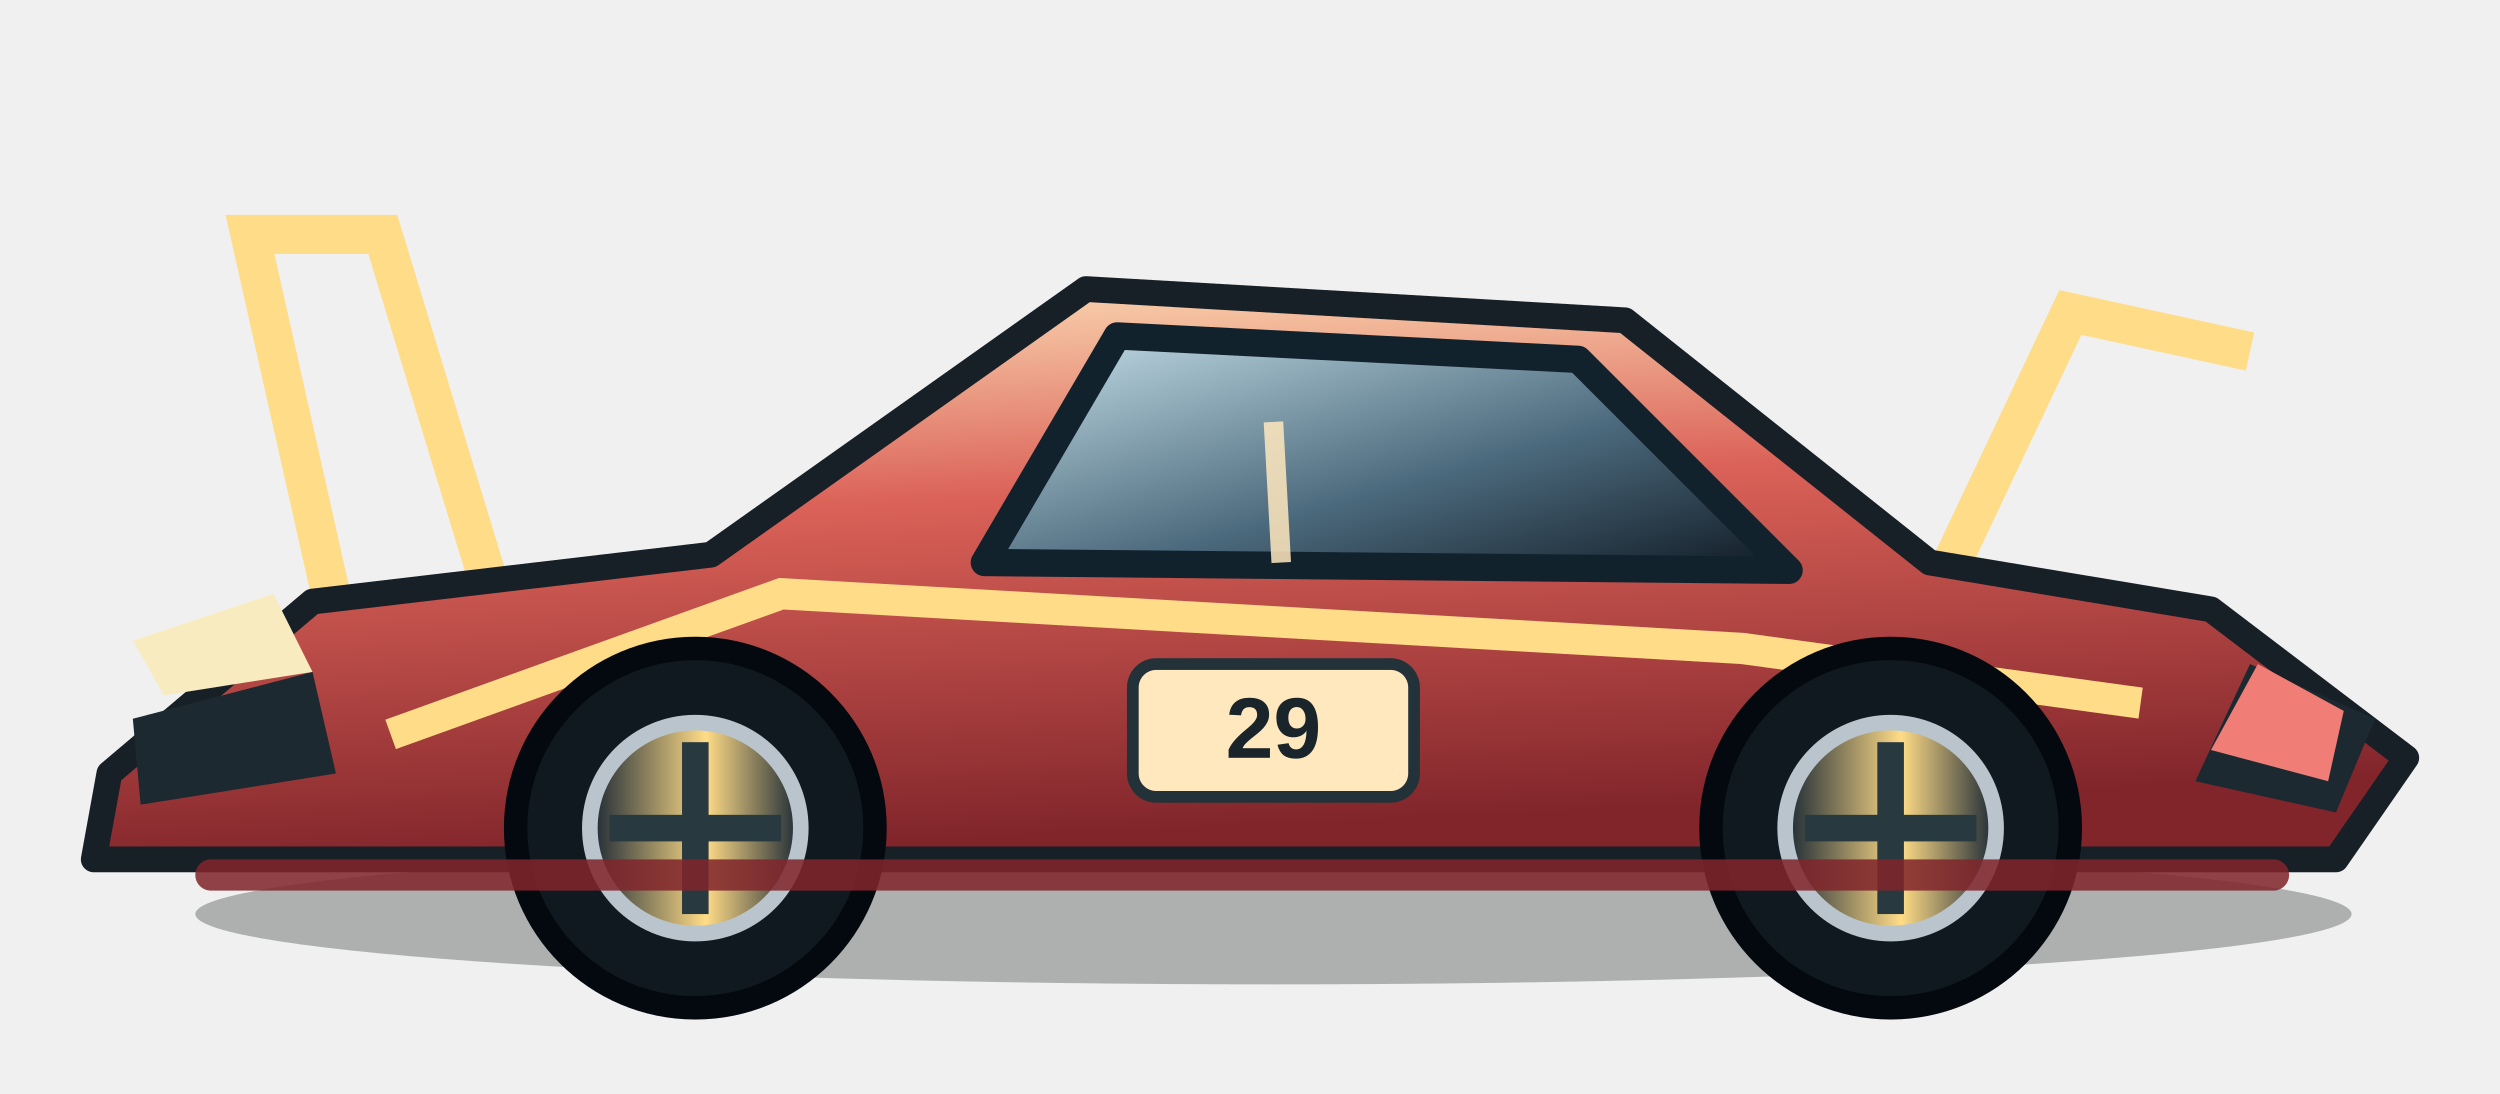
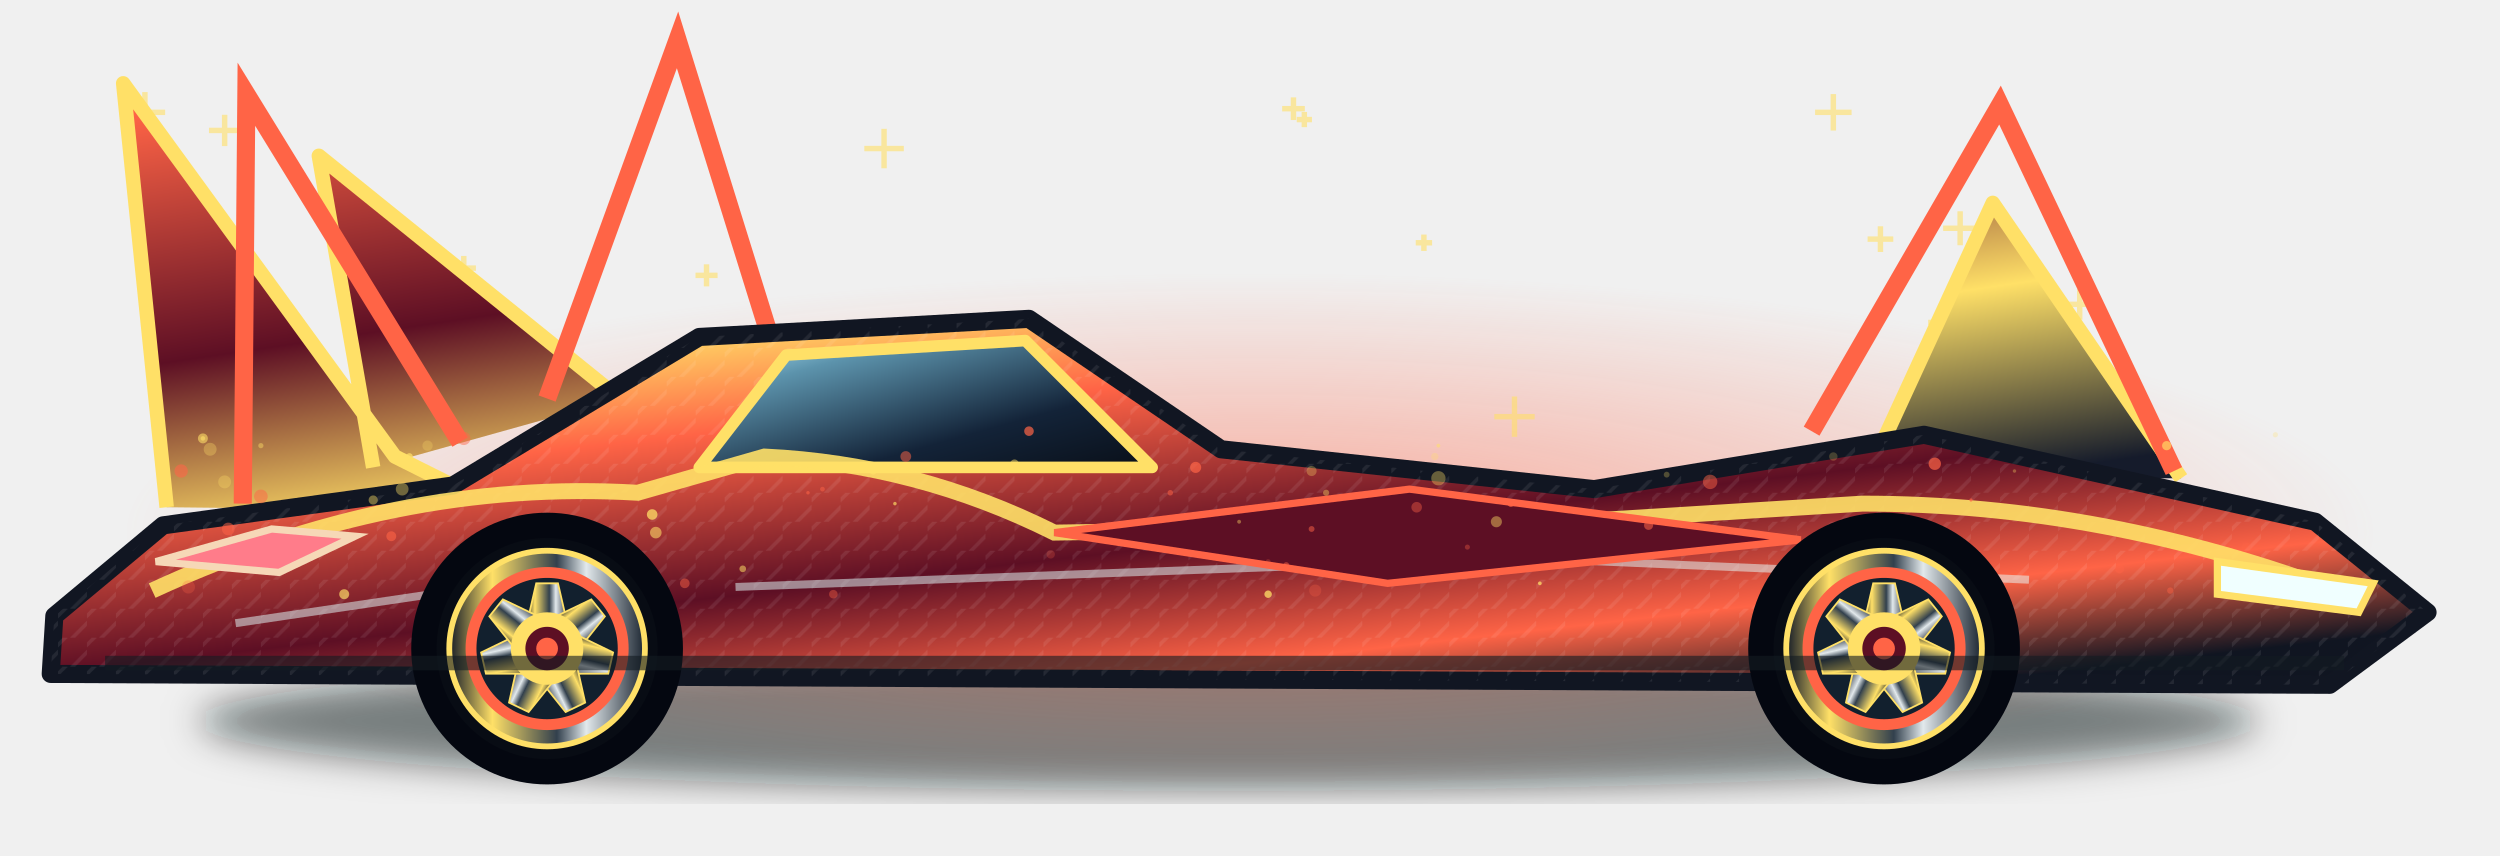
- <svg xmlns="http://www.w3.org/2000/svg" viewBox="0 0 320 140" role="img" aria-label="Лууны дөл">
+ <svg xmlns="http://www.w3.org/2000/svg" viewBox="0 0 690 236" role="img" aria-label="Лууны дөл">
  <defs>
-     <linearGradient id="c" x1="0" y1="0" x2=".18" y2="1">
-       <stop stop-color="#ffe8bd" />
-       <stop offset=".42" stop-color="#db6258" />
-       <stop offset="1" stop-color="#81252b" />
+     <linearGradient id="body" x1=".15" y1=".1" x2=".8" y2="1">
+       <stop stop-color="#ffe067" />
+       <stop offset=".22" stop-color="#ff6446" />
+       <stop offset=".55" stop-color="#5d0f24" />
+       <stop offset=".8" stop-color="#ff6446" />
+       <stop offset="1" stop-color="#101521" />
    </linearGradient>
-     <linearGradient id="w" x1="0" y1="0" x2="1" y2="1">
-       <stop stop-color="#c9e3ec" />
-       <stop offset=".58" stop-color="#4b697c" />
-       <stop offset="1" stop-color="#101923" />
+     <linearGradient id="chrome" x1=".1" y1="0" x2=".8" y2="1">
+       <stop stop-color="#ff6446" />
+       <stop offset=".4" stop-color="#5d0f24" />
+       <stop offset=".7" stop-color="#ffe067" />
+       <stop offset="1" stop-color="#151b2b" />
    </linearGradient>
-     <linearGradient id="m" x1="0" x2="1">
-       <stop stop-color="#1a2734" />
-       <stop offset=".55" stop-color="#ffdc87" />
-       <stop offset="1" stop-color="#1a2734" />
+     <linearGradient id="glass" x1="0" y1="0" x2="1" y2="1">
+       <stop stop-color="#b3eaff" />
+       <stop offset=".23" stop-color="#5c93ac" />
+       <stop offset=".67" stop-color="#132338" />
+       <stop offset="1" stop-color="#090f18" />
    </linearGradient>
+     <linearGradient id="metal">
+       <stop stop-color="#131a27" />
+       <stop offset=".22" stop-color="#ffe067" />
+       <stop offset=".55" stop-color="#32404d" />
+       <stop offset=".7" stop-color="#e2e9ec" />
+       <stop offset="1" stop-color="#1b2531" />
+     </linearGradient>
+     <radialGradient id="glow">
+       <stop stop-color="#ff6446" stop-opacity="0.5" />
+       <stop offset="1" stop-color="#ff6446" stop-opacity="0" />
+     </radialGradient>
+     <filter id="blur">
+       <feGaussianBlur stdDeviation="5" />
+     </filter>
+     <pattern id="carbon" patternUnits="userSpaceOnUse" width="8" height="8">
+       <path d="M-2 4L4 -2 M2 10L10 2" stroke="#fff" stroke-opacity=".08" />
+     </pattern>
  </defs>
-   <ellipse cx="163" cy="117" rx="138" ry="9" fill="#05090b" opacity=".28" />
-   <path d="M43 79 L32 30 L49 30 L63 76 M247 78 L265 40 L288 45" stroke="#ffdc87" stroke-width="5" fill="none" />
-   <path d="M14 99 L40 77 L91 71 L139 37 L208 41 L247 72 L283 78 L308 97 L299 110 L12 110Z" fill="url(#c)" stroke="#182027" stroke-width="3.3" stroke-linejoin="round" />
-   <path d="M126 72 L143 43 L202 46 L229 73Z" fill="url(#w)" stroke="#12222c" stroke-width="3.5" stroke-linejoin="round" />
-   <path d="M163 54 L164 72" stroke="#ffe8bd" stroke-width="2.5" opacity=".85" />
-   <path d="M50 94 L100 76 L223 83 L274 90" stroke="#ffdc87" stroke-width="4" fill="none" />
-   <path d="M17 92 L40 86 L43 99 L18 103 M288 85 L304 92 L299 104 L281 100" fill="#1c2930" />
-   <path d="M17 82 L35 76 L40 86 L21 89" fill="#f8ebbf" />
-   <path d="M289 85 L300 91 L298 100 L283 96" fill="#f07d76" />
-   <circle cx="89" cy="106" r="23" fill="#101920" stroke="#03090e" stroke-width="3" />
-   <circle cx="242" cy="106" r="23" fill="#101920" stroke="#03090e" stroke-width="3" />
-   <circle cx="89" cy="106" r="13.5" fill="url(#m)" stroke="#b9c4cc" stroke-width="2" />
-   <circle cx="242" cy="106" r="13.5" fill="url(#m)" stroke="#b9c4cc" stroke-width="2" />
-   <path d="M89 95 V117 M78 106 H100 M242 95 V117 M231 106 H253" stroke="#283940" stroke-width="3.4" />
-   <rect x="145" y="85" width="36" height="17" rx="3" fill="#ffe8bd" stroke="#233139" stroke-width="1.5" />
-   <text x="163" y="97" text-anchor="middle" font-family="Arial,sans-serif" font-weight="900" font-size="11" fill="#19242b">29</text>
-   <path d="M27 112 H291" stroke="#81252b" stroke-width="4" opacity=".86" stroke-linecap="round" />
+   <ellipse cx="339" cy="199" rx="284" ry="19" fill="#02070a" opacity=".5" filter="url(#blur)" />
+   <ellipse cx="345" cy="147" rx="310" ry="72" fill="url(#glow)" />
+   <path d="M575.781 165h6.438 M579 161.781v6.438" stroke="#ffe067" stroke-width="1.5" opacity=".6" />
+   <path d="M377.906 154h6.189 M381 150.906v6.189" stroke="#ffe067" stroke-width="1.5" opacity=".6" />
+   <path d="M390.738 67h4.524 M393 64.738v4.524" stroke="#ffe067" stroke-width="1.5" opacity=".6" />
+   <path d="M220.252 141h11.496 M226 135.252v11.496" stroke="#ffe067" stroke-width="1.5" opacity=".6" />
+   <path d="M238.551 41h10.899 M244 35.551v10.899" stroke="#ffe067" stroke-width="1.5" opacity=".6" />
+   <path d="M536.306 63h9.388 M541 58.306v9.388" stroke="#ffe067" stroke-width="1.5" opacity=".6" />
+   <path d="M357.902 33h4.196 M360 30.902v4.196" stroke="#ffe067" stroke-width="1.5" opacity=".6" />
+   <path d="M195.247 138h5.506 M198 135.247v5.506" stroke="#ffe067" stroke-width="1.5" opacity=".6" />
+   <path d="M34.412 31h11.176 M40 25.412v11.176" stroke="#ffe067" stroke-width="1.5" opacity=".6" />
+   <path d="M353.873 30h6.254 M357 26.873v6.254" stroke="#ffe067" stroke-width="1.5" opacity=".6" />
+   <path d="M555.403 124h5.194 M558 121.403v5.194" stroke="#ffe067" stroke-width="1.5" opacity=".6" />
+   <path d="M412.433 115h11.134 M418 109.433v11.134" stroke="#ffe067" stroke-width="1.5" opacity=".6" />
+   <path d="M57.679 36h8.641 M62 31.679v8.641" stroke="#ffe067" stroke-width="1.5" opacity=".6" />
+   <path d="M124.644 74h6.711 M128 70.644v6.711" stroke="#ffe067" stroke-width="1.5" opacity=".6" />
+   <path d="M500.967 31h10.066 M506 25.967v10.066" stroke="#ffe067" stroke-width="1.5" opacity=".6" />
+   <path d="M532.169 89h7.662 M536 85.169v7.662" stroke="#ffe067" stroke-width="1.5" opacity=".6" />
+   <path d="M515.451 66h7.099 M519 62.451v7.099" stroke="#ffe067" stroke-width="1.5" opacity=".6" />
+   <path d="M294.818 108h6.364 M298 104.818v6.364" stroke="#ffe067" stroke-width="1.5" opacity=".6" />
+   <path d="M191.951 76h6.097 M195 72.951v6.097" stroke="#ffe067" stroke-width="1.5" opacity=".6" />
+   <path d="M569.788 84h8.424 M574 79.788v8.424" stroke="#ffe067" stroke-width="1.5" opacity=".6" />
+   <path d="M46 140 L34 23 L109 126 L139 141 M103 129 L88 43 L171 110 M515 132 L550 56 L602 132" fill="url(#chrome)" stroke="#ffe067" stroke-width="4" stroke-linejoin="round" />
+   <path d="M67 139 L68 26 L127 122 M151 110 L187 11 L215 101 M500 119 L552 29 L600 130" fill="none" stroke="#ff6446" stroke-width="5" />
+   <path d="M15 170 L45 145 L125 134 L193 93 L284 88 L337 124 L440 135 L531 120 L639 144 L670 169 L643 189 L14 186 Z" fill="url(#body)" stroke="#111622" stroke-width="5" stroke-linejoin="round" />
+   <path d="M15 170 L45 145 L125 134 L193 93 L284 88 L337 124 L440 135 L531 120 L639 144 L670 169 L643 189 L14 186 Z" fill="url(#carbon)" />
+   <path d="M193 129 L217 98 L283 94 L318 129 Z" fill="url(#glass)" stroke="#ffe067" stroke-width="3.2" stroke-linejoin="round" />
+   <path d="M42 163 Q109 132 176 136 L211 126 Q253 128 291 147 L418 145 L514 139 Q581 139 647 164" fill="none" stroke="#ffe067" stroke-width="4.4" opacity=".9" />
+   <path d="M65 172 L146 160 M203 162 L419 154 L560 160" fill="none" stroke="#e4ffff" stroke-width="2.2" opacity=".5" />
+   <path d="M291 147 L389 135 L497 149 L383 161 Z" fill="#5d0f24" stroke="#ff6446" stroke-width="2" />
+   <path d="M43 155 L75 146 L98 148 L77 158 Z" fill="#ff7c8a" stroke="#f6d8b7" stroke-width="2" />
+   <path d="M612 155 L655 161 L651 169 L612 164 Z" fill="#f0ffff" stroke="#ffe067" stroke-width="2" />
+   <circle cx="355" cy="156" r="0.84" fill="#ff6446" opacity="0.50" />
+   <circle cx="556" cy="130" r="0.48" fill="#ffe067" opacity="0.32" />
+   <circle cx="189" cy="161" r="1.33" fill="#ff6446" opacity="0.46" />
+   <circle cx="397" cy="132" r="1.98" fill="#ffe067" opacity="0.36" />
+   <circle cx="455" cy="145" r="1.25" fill="#ff6446" opacity="0.54" />
+   <circle cx="111" cy="135" r="1.76" fill="#ffe067" opacity="0.40" />
+   <circle cx="223" cy="136" r="0.48" fill="#ff6446" opacity="0.55" />
+   <circle cx="56" cy="121" r="0.63" fill="#ffe067" opacity="0.58" />
+   <circle cx="250" cy="126" r="1.49" fill="#ff6446" opacity="0.51" />
+   <circle cx="241" cy="130" r="0.99" fill="#ffe067" opacity="0.70" />
+   <circle cx="599" cy="163" r="0.88" fill="#ff6446" opacity="0.43" />
+   <circle cx="118" cy="123" r="1.42" fill="#ffe067" opacity="0.24" />
+   <circle cx="227" cy="135" r="0.65" fill="#ff6446" opacity="0.47" />
+   <circle cx="180" cy="142" r="1.46" fill="#ffe067" opacity="0.74" />
+   <circle cx="350" cy="155" r="0.69" fill="#ff6446" opacity="0.23" />
+   <circle cx="342" cy="144" r="0.54" fill="#ffe067" opacity="0.41" />
+   <circle cx="524" cy="155" r="0.94" fill="#ff6446" opacity="0.73" />
+   <circle cx="460" cy="131" r="0.81" fill="#ffe067" opacity="0.27" />
+   <circle cx="417" cy="139" r="0.91" fill="#ff6446" opacity="0.75" />
+   <circle cx="366" cy="136" r="0.86" fill="#ffe067" opacity="0.39" />
+   <circle cx="166" cy="161" r="1.01" fill="#ff6446" opacity="0.61" />
+   <circle cx="396" cy="126" r="1.01" fill="#ffe067" opacity="0.28" />
+   <circle cx="128" cy="121" r="1.84" fill="#ff6446" opacity="0.46" />
+   <circle cx="205" cy="157" r="0.93" fill="#ffe067" opacity="0.53" />
+   <circle cx="585" cy="157" r="1.25" fill="#ff6446" opacity="0.41" />
+   <circle cx="506" cy="126" r="1.16" fill="#ffe067" opacity="0.22" />
+   <circle cx="230" cy="164" r="1.18" fill="#ff6446" opacity="0.39" />
+   <circle cx="362" cy="130" r="1.39" fill="#ffe067" opacity="0.30" />
+   <circle cx="518" cy="159" r="0.79" fill="#ff6446" opacity="0.48" />
+   <circle cx="95" cy="164" r="1.38" fill="#ffe067" opacity="0.67" />
+   <circle cx="108" cy="148" r="1.36" fill="#ff6446" opacity="0.59" />
+   <circle cx="397" cy="123" r="0.53" fill="#ffe067" opacity="0.53" />
+   <circle cx="52" cy="162" r="1.81" fill="#ff6446" opacity="0.25" />
+   <circle cx="489" cy="164" r="0.78" fill="#ffe067" opacity="0.74" />
+   <circle cx="290" cy="153" r="1.15" fill="#ff6446" opacity="0.23" />
+   <circle cx="113" cy="126" r="0.93" fill="#ffe067" opacity="0.74" />
+   <circle cx="50" cy="130" r="1.84" fill="#ff6446" opacity="0.58" />
+   <circle cx="280" cy="128" r="1.19" fill="#ffe067" opacity="0.49" />
+   <circle cx="72" cy="137" r="1.89" fill="#ff6446" opacity="0.49" />
+   <circle cx="181" cy="147" r="1.60" fill="#ffe067" opacity="0.57" />
+   <circle cx="323" cy="136" r="0.76" fill="#ff6446" opacity="0.52" />
+   <circle cx="56" cy="121" r="1.37" fill="#ffe067" opacity="0.58" />
+   <circle cx="472" cy="133" r="1.99" fill="#ff6446" opacity="0.48" />
+   <circle cx="425" cy="161" r="0.52" fill="#ffe067" opacity="0.72" />
+   <circle cx="363" cy="163" r="1.67" fill="#ff6446" opacity="0.25" />
+   <circle cx="598" cy="123" r="1.27" fill="#ffe067" opacity="0.65" />
+   <circle cx="620" cy="151" r="1.26" fill="#ff6446" opacity="0.23" />
+   <circle cx="62" cy="133" r="1.78" fill="#ffe067" opacity="0.29" />
+   <circle cx="405" cy="151" r="0.70" fill="#ff6446" opacity="0.34" />
+   <circle cx="134" cy="163" r="0.48" fill="#ffe067" opacity="0.64" />
+   <circle cx="544" cy="138" r="0.45" fill="#ff6446" opacity="0.71" />
+   <circle cx="58" cy="124" r="1.78" fill="#ffe067" opacity="0.31" />
+   <circle cx="362" cy="146" r="0.81" fill="#ff6446" opacity="0.50" />
+   <circle cx="413" cy="144" r="1.53" fill="#ffe067" opacity="0.43" />
+   <circle cx="391" cy="140" r="1.46" fill="#ff6446" opacity="0.40" />
+   <circle cx="350" cy="164" r="1.03" fill="#ffe067" opacity="0.75" />
+   <circle cx="284" cy="119" r="1.32" fill="#ff6446" opacity="0.70" />
+   <circle cx="247" cy="139" r="0.49" fill="#ffe067" opacity="0.66" />
+   <circle cx="534" cy="128" r="1.71" fill="#ff6446" opacity="0.69" />
+   <circle cx="72" cy="123" r="0.72" fill="#ffe067" opacity="0.43" />
+   <circle cx="519" cy="143" r="1.42" fill="#ff6446" opacity="0.69" />
+   <circle cx="103" cy="138" r="1.26" fill="#ffe067" opacity="0.43" />
+   <circle cx="330" cy="129" r="1.53" fill="#ff6446" opacity="0.69" />
+   <circle cx="628" cy="120" r="0.73" fill="#ffe067" opacity="0.26" />
+   <circle cx="63" cy="146" r="1.75" fill="#ff6446" opacity="0.51" />
+   <g transform="translate(151,179)">
+     <circle r="34" fill="#080c14" stroke="#040710" stroke-width="7" />
+     <circle r="27" fill="url(#metal)" stroke="#ffe067" stroke-width="1.6" />
+     <circle r="21" fill="#12202e" stroke="#ff6446" stroke-width="3" />
+     <path d="M-3 -18 L3 -18 L6 -5 L4 1 L-4 1 L-6 -5 Z" transform="rotate(0)" fill="url(#metal)" stroke="#ffe067" stroke-width=".5" />
+     <path d="M-3 -18 L3 -18 L6 -5 L4 1 L-4 1 L-6 -5 Z" transform="rotate(51.42857)" fill="url(#metal)" stroke="#ffe067" stroke-width=".5" />
+     <path d="M-3 -18 L3 -18 L6 -5 L4 1 L-4 1 L-6 -5 Z" transform="rotate(102.8571)" fill="url(#metal)" stroke="#ffe067" stroke-width=".5" />
+     <path d="M-3 -18 L3 -18 L6 -5 L4 1 L-4 1 L-6 -5 Z" transform="rotate(154.2857)" fill="url(#metal)" stroke="#ffe067" stroke-width=".5" />
+     <path d="M-3 -18 L3 -18 L6 -5 L4 1 L-4 1 L-6 -5 Z" transform="rotate(205.7143)" fill="url(#metal)" stroke="#ffe067" stroke-width=".5" />
+     <path d="M-3 -18 L3 -18 L6 -5 L4 1 L-4 1 L-6 -5 Z" transform="rotate(257.1429)" fill="url(#metal)" stroke="#ffe067" stroke-width=".5" />
+     <path d="M-3 -18 L3 -18 L6 -5 L4 1 L-4 1 L-6 -5 Z" transform="rotate(308.5714)" fill="url(#metal)" stroke="#ffe067" stroke-width=".5" />
+     <circle r="8" fill="#5d0f24" stroke="#ffe067" stroke-width="4" />
+     <circle r="3" fill="#ff6446" />
+   </g>
+   <g transform="translate(520,179)">
+     <circle r="34" fill="#080c14" stroke="#040710" stroke-width="7" />
+     <circle r="27" fill="url(#metal)" stroke="#ffe067" stroke-width="1.6" />
+     <circle r="21" fill="#12202e" stroke="#ff6446" stroke-width="3" />
+     <path d="M-3 -18 L3 -18 L6 -5 L4 1 L-4 1 L-6 -5 Z" transform="rotate(0)" fill="url(#metal)" stroke="#ffe067" stroke-width=".5" />
+     <path d="M-3 -18 L3 -18 L6 -5 L4 1 L-4 1 L-6 -5 Z" transform="rotate(51.42857)" fill="url(#metal)" stroke="#ffe067" stroke-width=".5" />
+     <path d="M-3 -18 L3 -18 L6 -5 L4 1 L-4 1 L-6 -5 Z" transform="rotate(102.8571)" fill="url(#metal)" stroke="#ffe067" stroke-width=".5" />
+     <path d="M-3 -18 L3 -18 L6 -5 L4 1 L-4 1 L-6 -5 Z" transform="rotate(154.2857)" fill="url(#metal)" stroke="#ffe067" stroke-width=".5" />
+     <path d="M-3 -18 L3 -18 L6 -5 L4 1 L-4 1 L-6 -5 Z" transform="rotate(205.7143)" fill="url(#metal)" stroke="#ffe067" stroke-width=".5" />
+     <path d="M-3 -18 L3 -18 L6 -5 L4 1 L-4 1 L-6 -5 Z" transform="rotate(257.1429)" fill="url(#metal)" stroke="#ffe067" stroke-width=".5" />
+     <path d="M-3 -18 L3 -18 L6 -5 L4 1 L-4 1 L-6 -5 Z" transform="rotate(308.5714)" fill="url(#metal)" stroke="#ffe067" stroke-width=".5" />
+     <circle r="8" fill="#5d0f24" stroke="#ffe067" stroke-width="4" />
+     <circle r="3" fill="#ff6446" />
+   </g>
+   <path d="M29 183H647" stroke="#121a22" stroke-width="4" opacity=".6" />
</svg>
